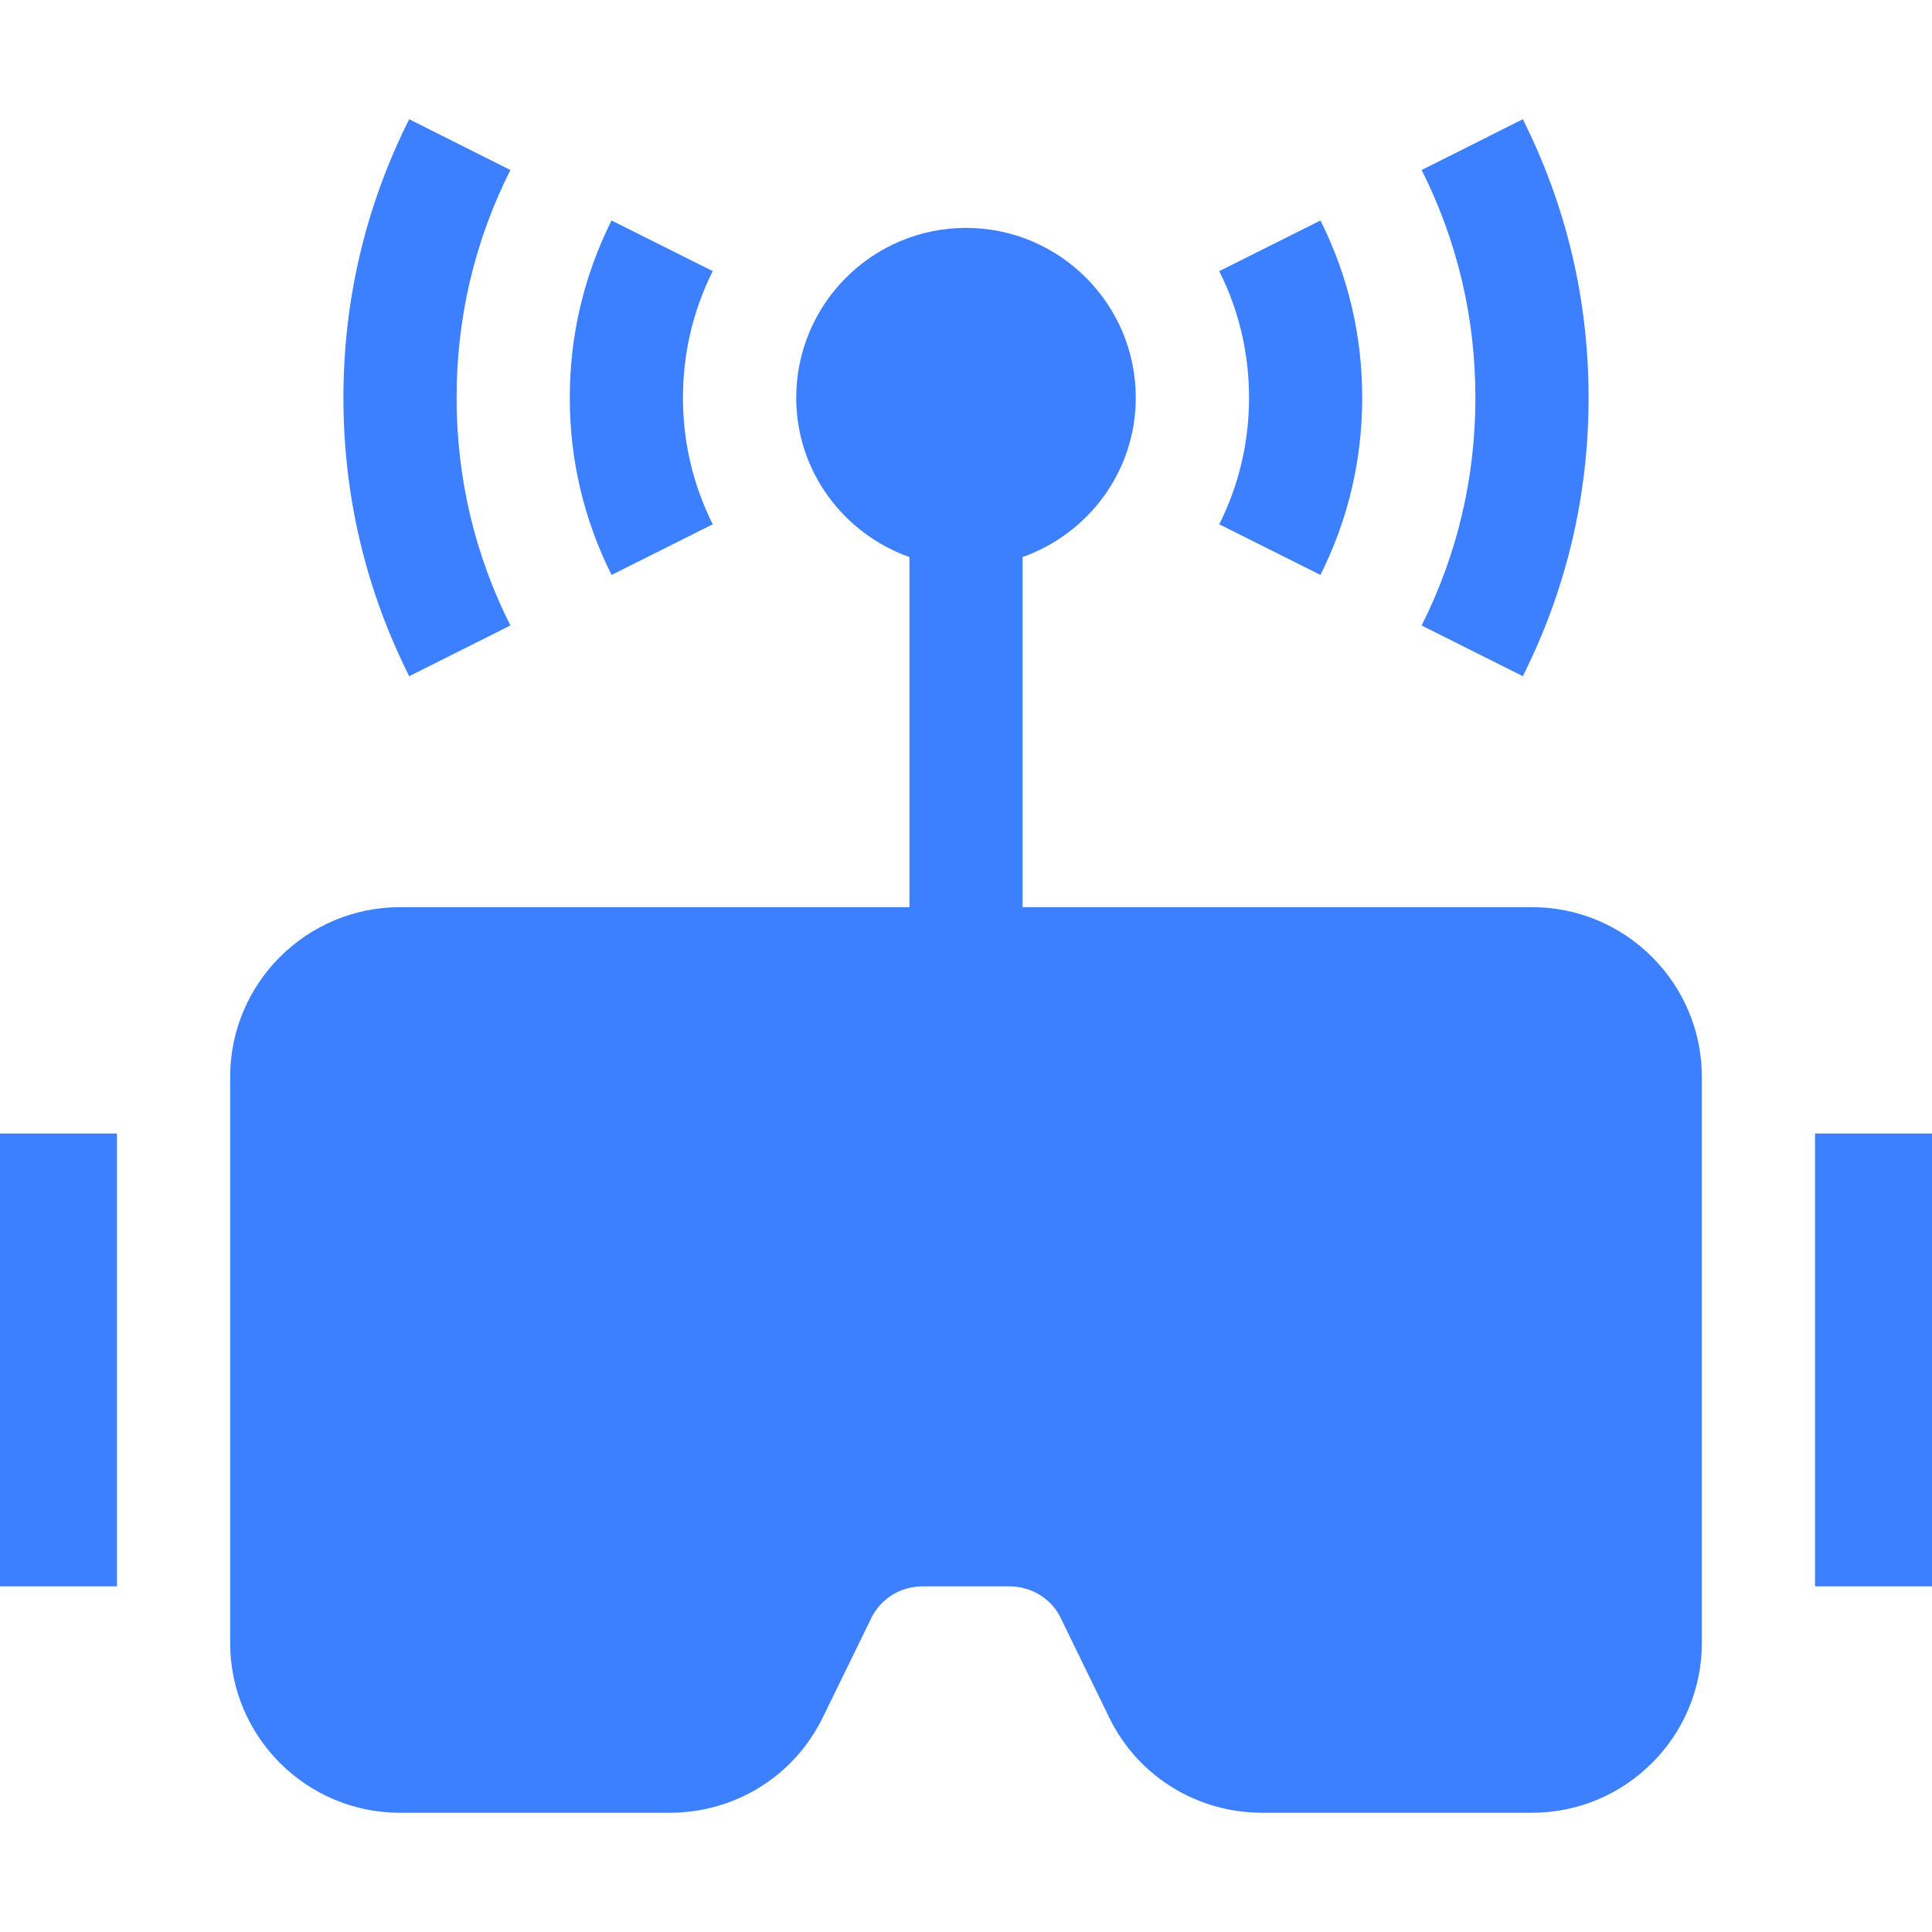
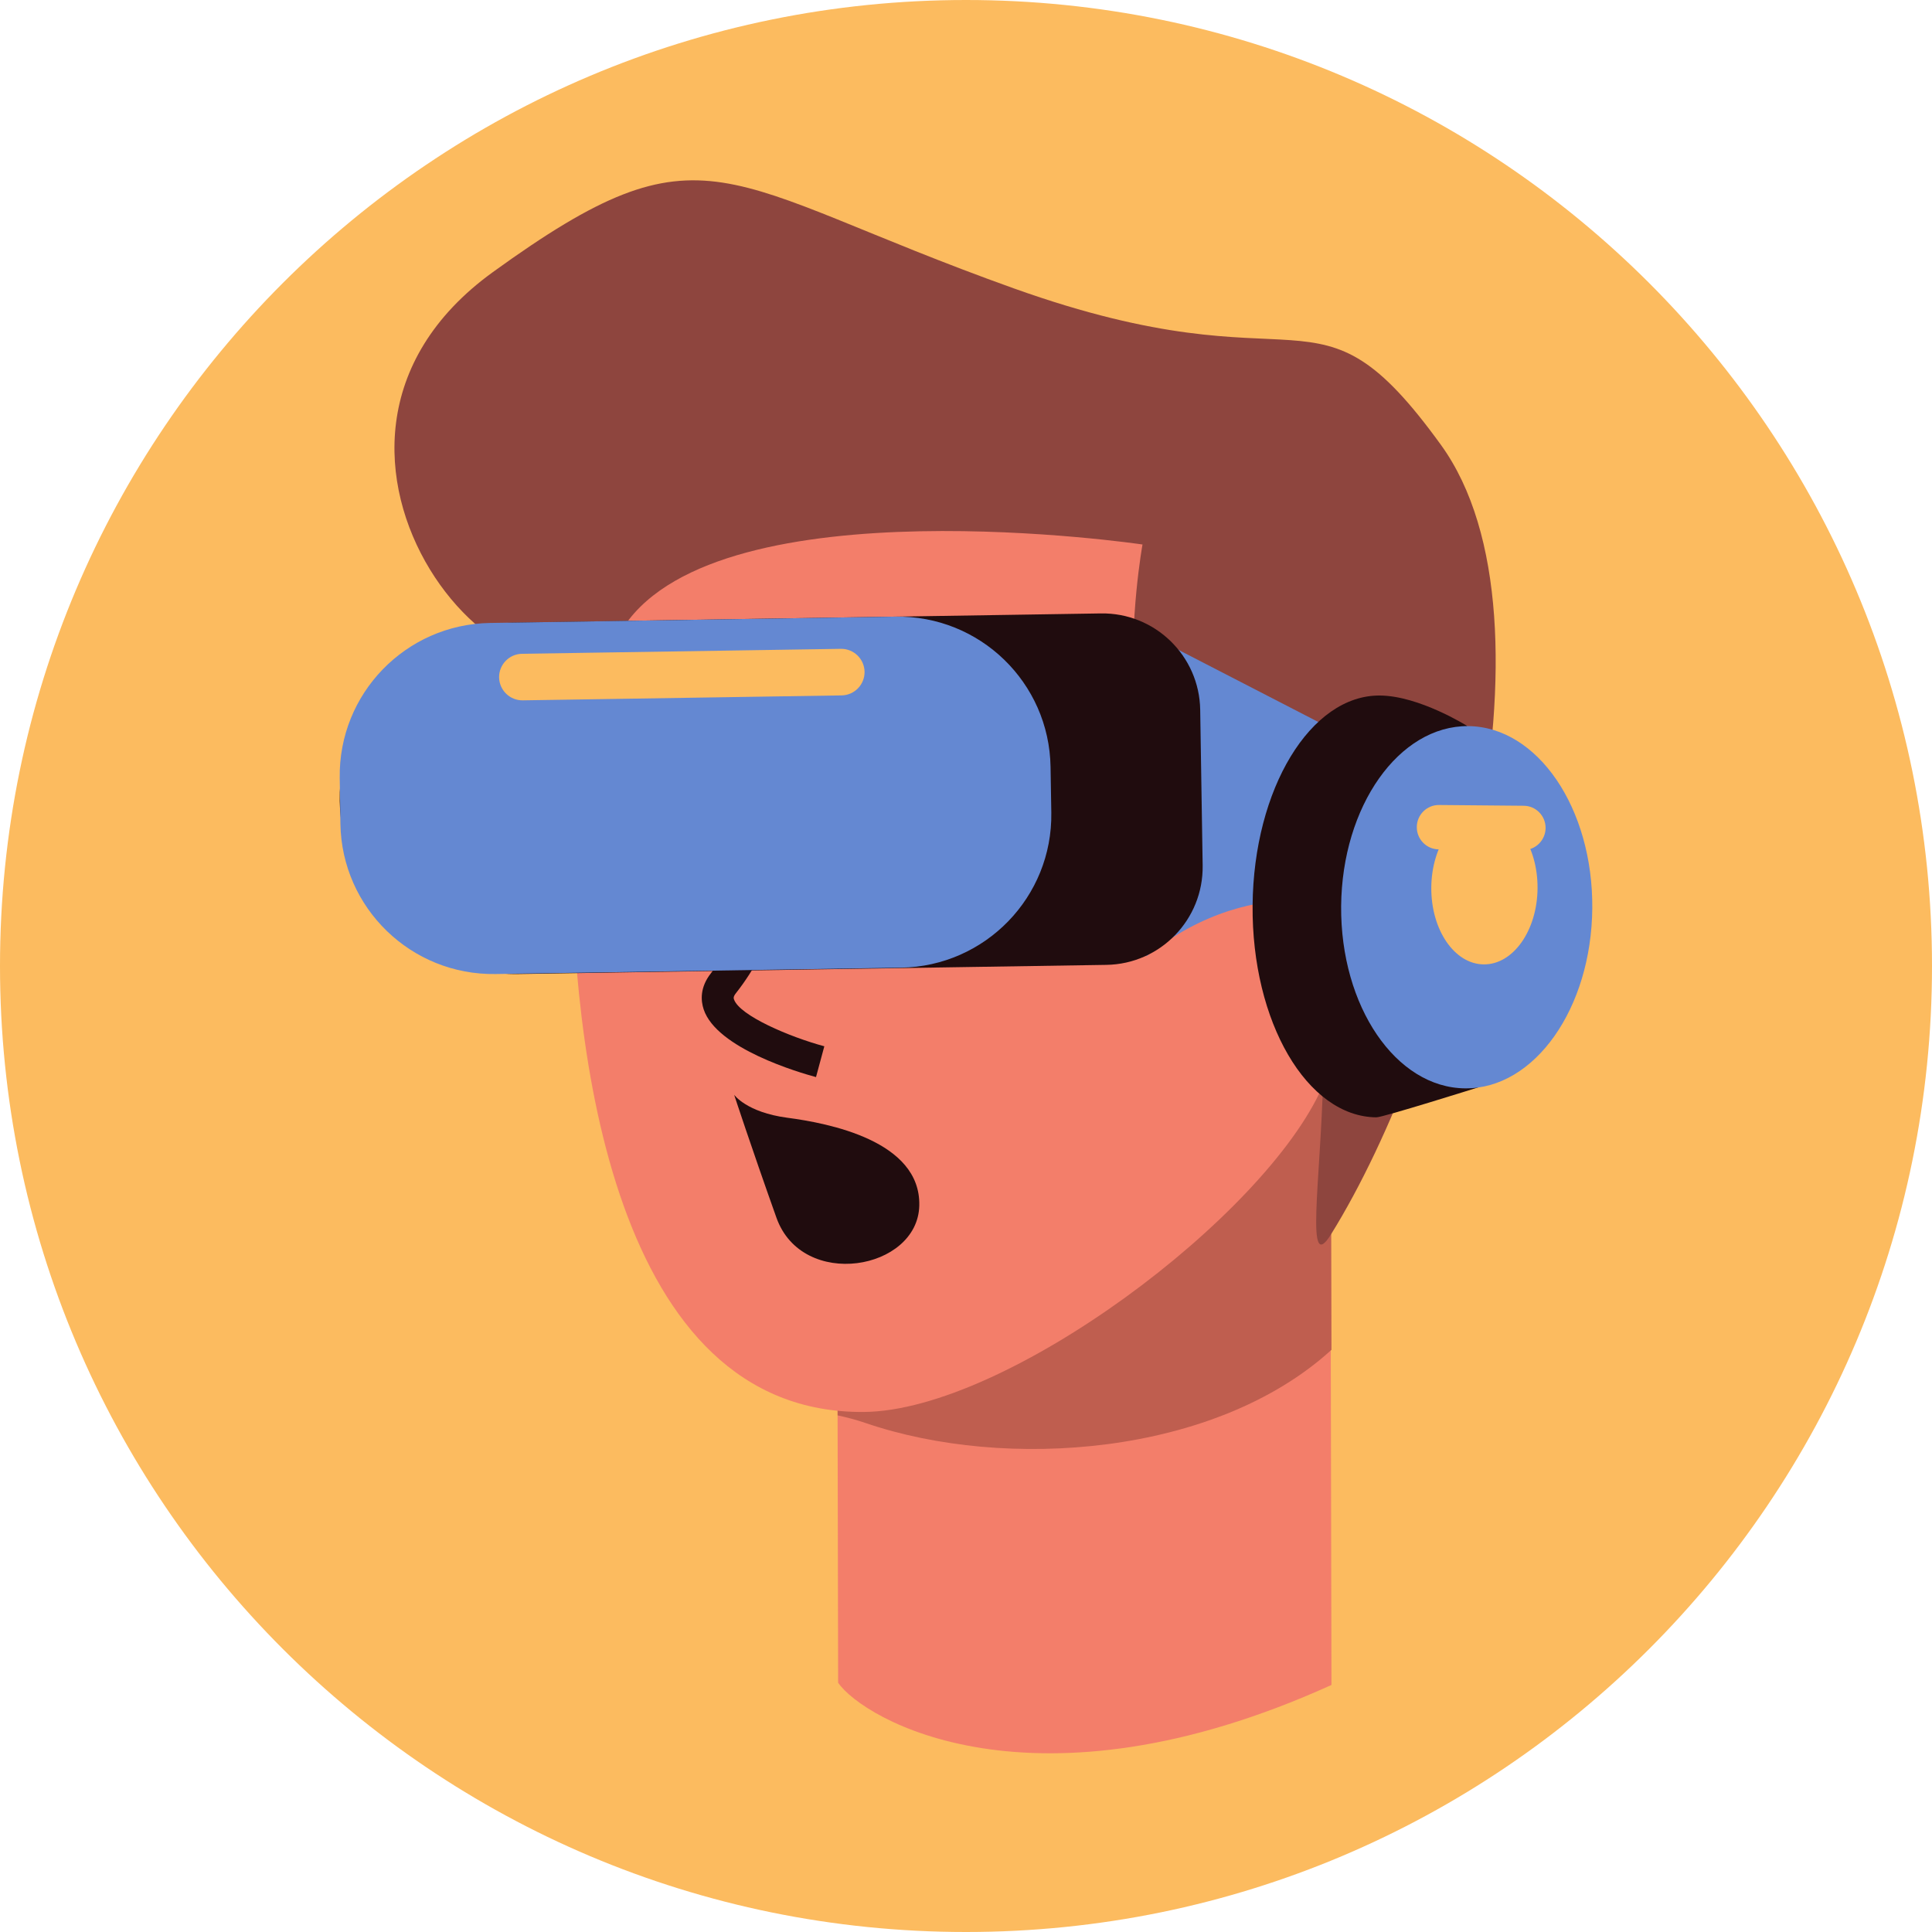
- <svg xmlns="http://www.w3.org/2000/svg" width="24" height="24" viewBox="0 0 24 24" fill="none">
-   <path d="M19.031 11.269H12.703V6.92C13.52 6.629 14.109 5.856 14.109 4.941C14.109 3.777 13.163 2.831 12 2.831C10.837 2.831 9.891 3.777 9.891 4.941C9.891 5.856 10.48 6.629 11.297 6.92V11.269H4.969C3.806 11.269 2.859 12.215 2.859 13.378V20.409C2.859 21.573 3.806 22.519 4.969 22.519H8.315C9.125 22.519 9.851 22.074 10.213 21.351L10.828 20.091C10.947 19.854 11.192 19.706 11.466 19.706H12.534C12.808 19.706 13.053 19.854 13.169 20.084L13.79 21.358C14.149 22.074 14.875 22.519 15.684 22.519H19.031C20.194 22.519 21.141 21.573 21.141 20.409V13.378C21.141 12.215 20.194 11.269 19.031 11.269Z" fill="#3D80FF" />
-   <path d="M18.917 8.4C19.459 7.319 19.734 6.155 19.734 4.941C19.734 3.726 19.459 2.562 18.917 1.481L17.66 2.112C18.104 2.995 18.328 3.947 18.328 4.941C18.328 5.934 18.104 6.886 17.66 7.77L18.917 8.4Z" fill="#3D80FF" />
-   <path d="M6.34 7.77C5.896 6.886 5.672 5.934 5.672 4.941C5.672 3.947 5.896 2.995 6.34 2.112L5.083 1.481C4.541 2.562 4.266 3.726 4.266 4.941C4.266 6.155 4.541 7.319 5.083 8.4L6.34 7.77Z" fill="#3D80FF" />
-   <path d="M8.854 6.513C8.609 6.023 8.484 5.493 8.484 4.941C8.484 4.388 8.609 3.858 8.854 3.368L7.597 2.739C7.253 3.427 7.078 4.167 7.078 4.941C7.078 5.714 7.253 6.455 7.597 7.142L8.854 6.513Z" fill="#3D80FF" />
-   <path d="M16.403 7.142C16.747 6.455 16.922 5.714 16.922 4.941C16.922 4.167 16.747 3.426 16.403 2.739L15.146 3.368C15.391 3.858 15.516 4.388 15.516 4.941C15.516 5.493 15.391 6.023 15.146 6.513L16.403 7.142Z" fill="#3D80FF" />
-   <path d="M22.547 14.081H24V19.706H22.547V14.081Z" fill="#3D80FF" />
-   <path d="M0 14.081H1.453V19.706H0V14.081Z" fill="#3D80FF" />
+ <svg xmlns="http://www.w3.org/2000/svg" width="1200px" height="1200px" viewBox="0 0 1200 1200" version="1.1">
+   <g id="virtual" stroke="none" stroke-width="1" fill="none" fill-rule="evenodd">
+     <circle id="椭圆形备份" fill="#FCBB5F" cx="600" cy="600" r="600" />
+     <g id="编组-5" transform="translate(211, 112)">
+       <path d="M309,642.754 L309.578,933.163 C324.917,955.603 430.403,1018.676 616,934.561 L615.159,527 C615.159,527 499.273,581.756 309,642.754" id="Fill-379" fill="#F37E6A" />
+       <path d="M309,642.627 L309.263,767.114 C314.944,768.357 320.678,769.811 326.623,771.858 C413.841,801.683 543.827,792.2 616,726.398 L615.579,527 C615.579,527 499.534,581.696 309,642.627" id="Fill-380" fill="#BF5E4F" />
+       <path d="M449.865,169.154 C411.975,155.988 290.621,158.905 255.783,166.168 C141.008,190.455 144.429,291.461 144.008,408.561 C143.481,539.935 169.952,766.423 325.669,764.993 C414.027,764.189 574.849,643.71 610.371,562.945 C623.054,534.159 616.107,459.7 616.055,421.043 C615.739,281.901 539.854,200.667 449.865,169.154" id="Fill-381" fill="#F37E6A" />
+       <path d="M244.877,508.685 C244.666,508.032 244.35,507.063 246.142,504.825 C293.78,444.441 277.813,364.389 277.128,361.029 L276.601,358.67 L275.125,356.832 C273.545,354.936 236.972,310.603 175,331.661 L181.324,350.418 C224.167,335.921 251.464,360.534 258.104,367.532 C260.317,380.845 268.169,444.878 230.543,492.535 C223.64,501.339 224.272,509.554 226.064,514.936 C234.127,539.296 285.665,554.262 295.836,557 L301,537.864 C279.657,532.14 248.25,518.796 244.877,508.685" id="Fill-382" fill="#200C0E" />
+       <path d="M418.582,67.077 C234.968,1.432 227.814,-38.973 95.166,56.985 C-57.416,167.319 116.152,365.936 176.849,276.69 C237.492,187.471 498.633,226.194 498.633,226.194 C498.633,226.194 464.919,411.402 559.277,418.141 C653.635,424.874 583.576,706.319 615.713,654.677 C688.979,536.827 763.14,273.736 683.983,164.307 C604.773,54.872 602.248,132.754 418.582,67.077" id="Fill-383" fill="#8E453E" />
+       <path d="M501,482 C571.172,425.562 638.288,454.202 638.288,454.202 L668,367.463 L519.702,291 L501,482" id="Fill-391" fill="#6488D2" />
+       <path d="M472.788,269.008 L107.441,274.726 C47.181,275.693 -0.933,325.293 0.014,385.581 C0.96,445.843 50.599,493.948 110.859,492.986 L476.205,487.299 C509.753,486.773 536.518,459.115 535.992,425.549 L534.467,328.865 C533.942,295.299 506.336,268.482 472.788,269.008" id="Fill-392" fill="#200C0E" />
+       <path d="M345.191,271.012 L93.391,274.927 C40.97,275.763 -0.778,318.858 0.011,371.202 L0.432,399.672 C1.273,452.011 44.388,493.803 96.809,492.988 L348.609,489.047 C400.977,488.212 442.778,445.116 441.989,392.778 L441.516,364.307 C440.675,311.963 397.56,270.177 345.191,271.012" id="Fill-393" fill="#6488D2" />
+       <path d="M311.265,291.002 L113.261,294.078 C105.263,294.204 98.896,300.793 99,308.774 C99.159,316.756 105.736,323.129 113.735,322.998 L311.739,319.927 C319.737,319.801 326.104,313.218 326,305.23 C325.841,297.248 319.264,290.881 311.265,291.002" id="Fill-394" fill="#FCBB5F" />
+       <path d="M700.798,358.572 L700.167,338.834 C700.167,338.834 670.506,320.191 646.104,320 C603.032,319.633 567.638,377.999 567.007,450.351 C566.429,522.704 600.823,581.626 643.895,582 C647.892,582.032 707.162,563.383 707.162,563.383 L706.162,531.221 C716.47,509.211 722.781,481.677 722.992,451.656 C723.307,415.353 714.787,382.412 700.798,358.572" id="Fill-395" fill="#200C0E" />
+       <path d="M700.946,339 C657.873,338.665 622.531,388.747 622.005,450.853 C621.531,512.981 655.98,563.662 699.053,564 C742.179,564.371 777.468,514.284 777.994,452.157 C778.52,390.05 744.072,339.38 700.946,339" id="Fill-396" fill="#6488D2" />
+       <path d="M711.393,392 C693.151,391.849 678.212,412.986 678.002,439.223 C677.793,465.454 692.365,486.873 710.607,486.999 C728.796,487.182 743.788,466.014 743.998,439.777 C744.207,413.546 729.635,392.158 711.393,392" id="Fill-397" fill="#FCBB5F" />
+       <path d="M735.411,388.469 L682.801,388.001 C675.24,387.931 669.053,394.06 669,401.668 C668.947,409.275 675.028,415.499 682.589,415.558 L735.147,416 C742.708,416.063 748.894,409.935 749,402.359 C749.053,394.72 742.972,388.533 735.411,388.469" id="Fill-398" fill="#FCBB5F" />
+       <path d="M277.997,582.251 C252.655,578.88 245,568 245,568 C245,568 255.137,599.014 271.24,644.278 C287.29,689.538 359.145,676.957 359.99,636.732 C360.887,596.507 303.34,585.59 277.997,582.251" id="Fill-403" fill="#200C0E" />
+     </g>
+   </g>
</svg>
